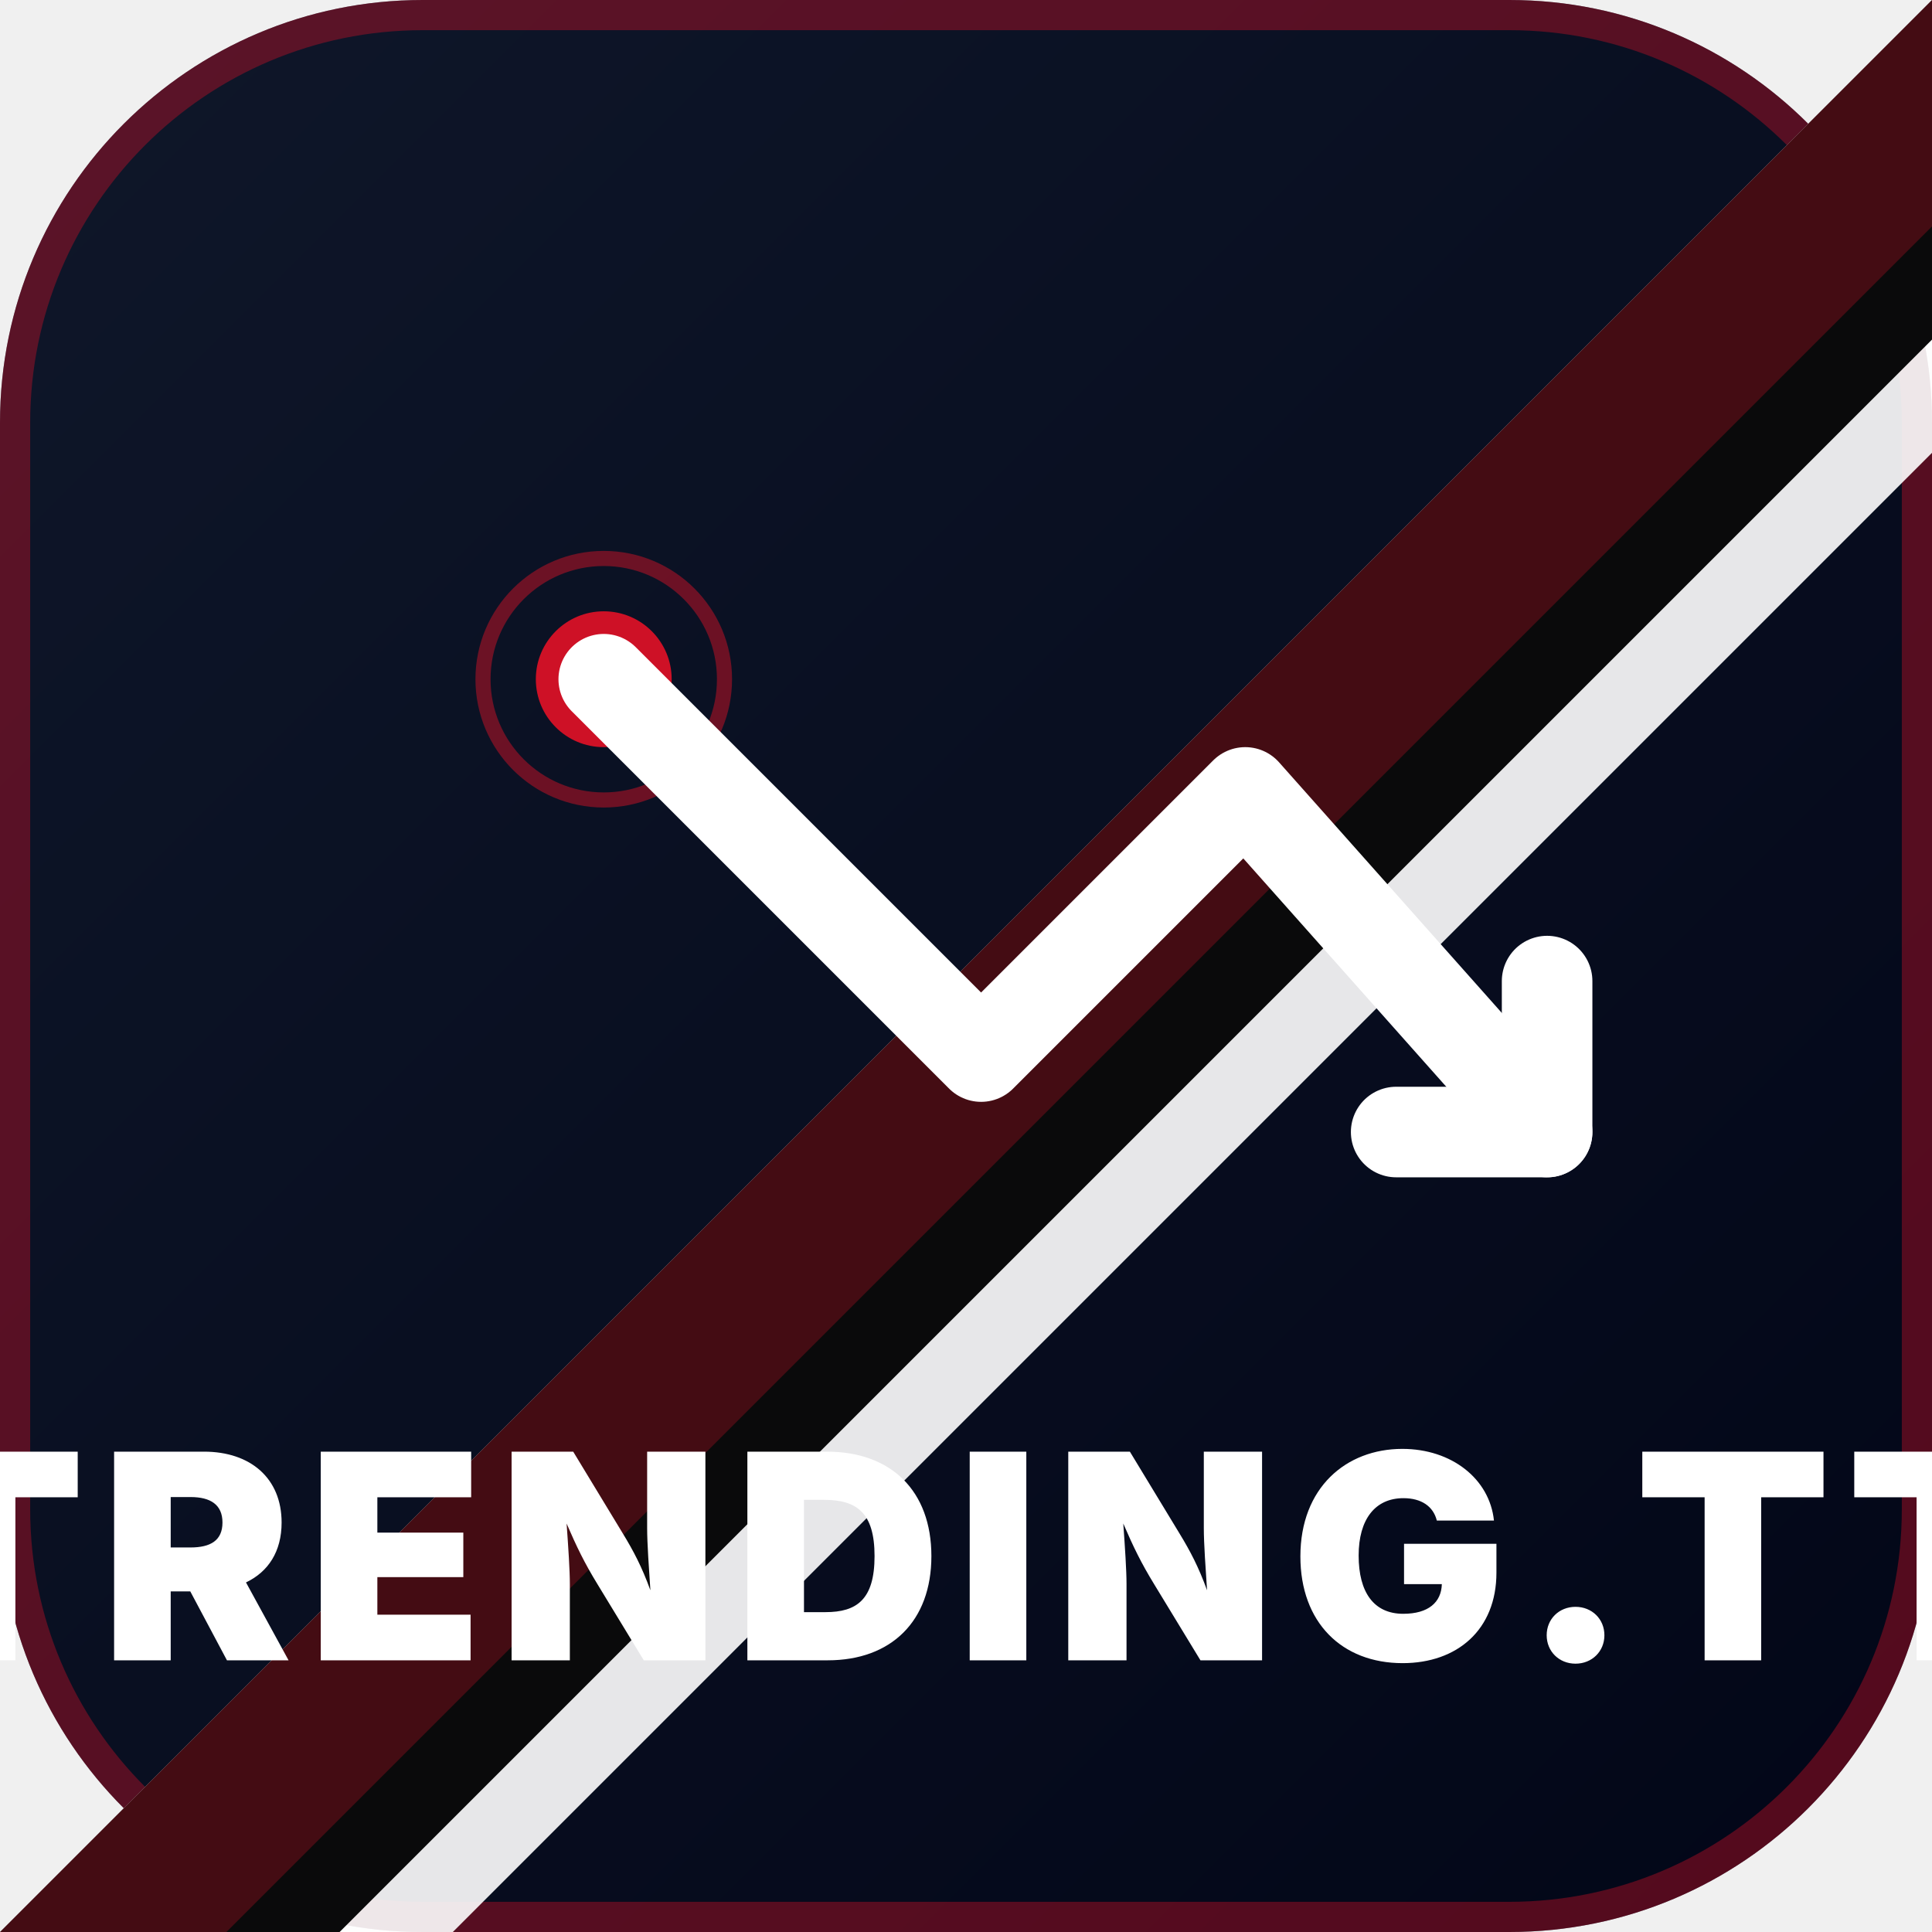
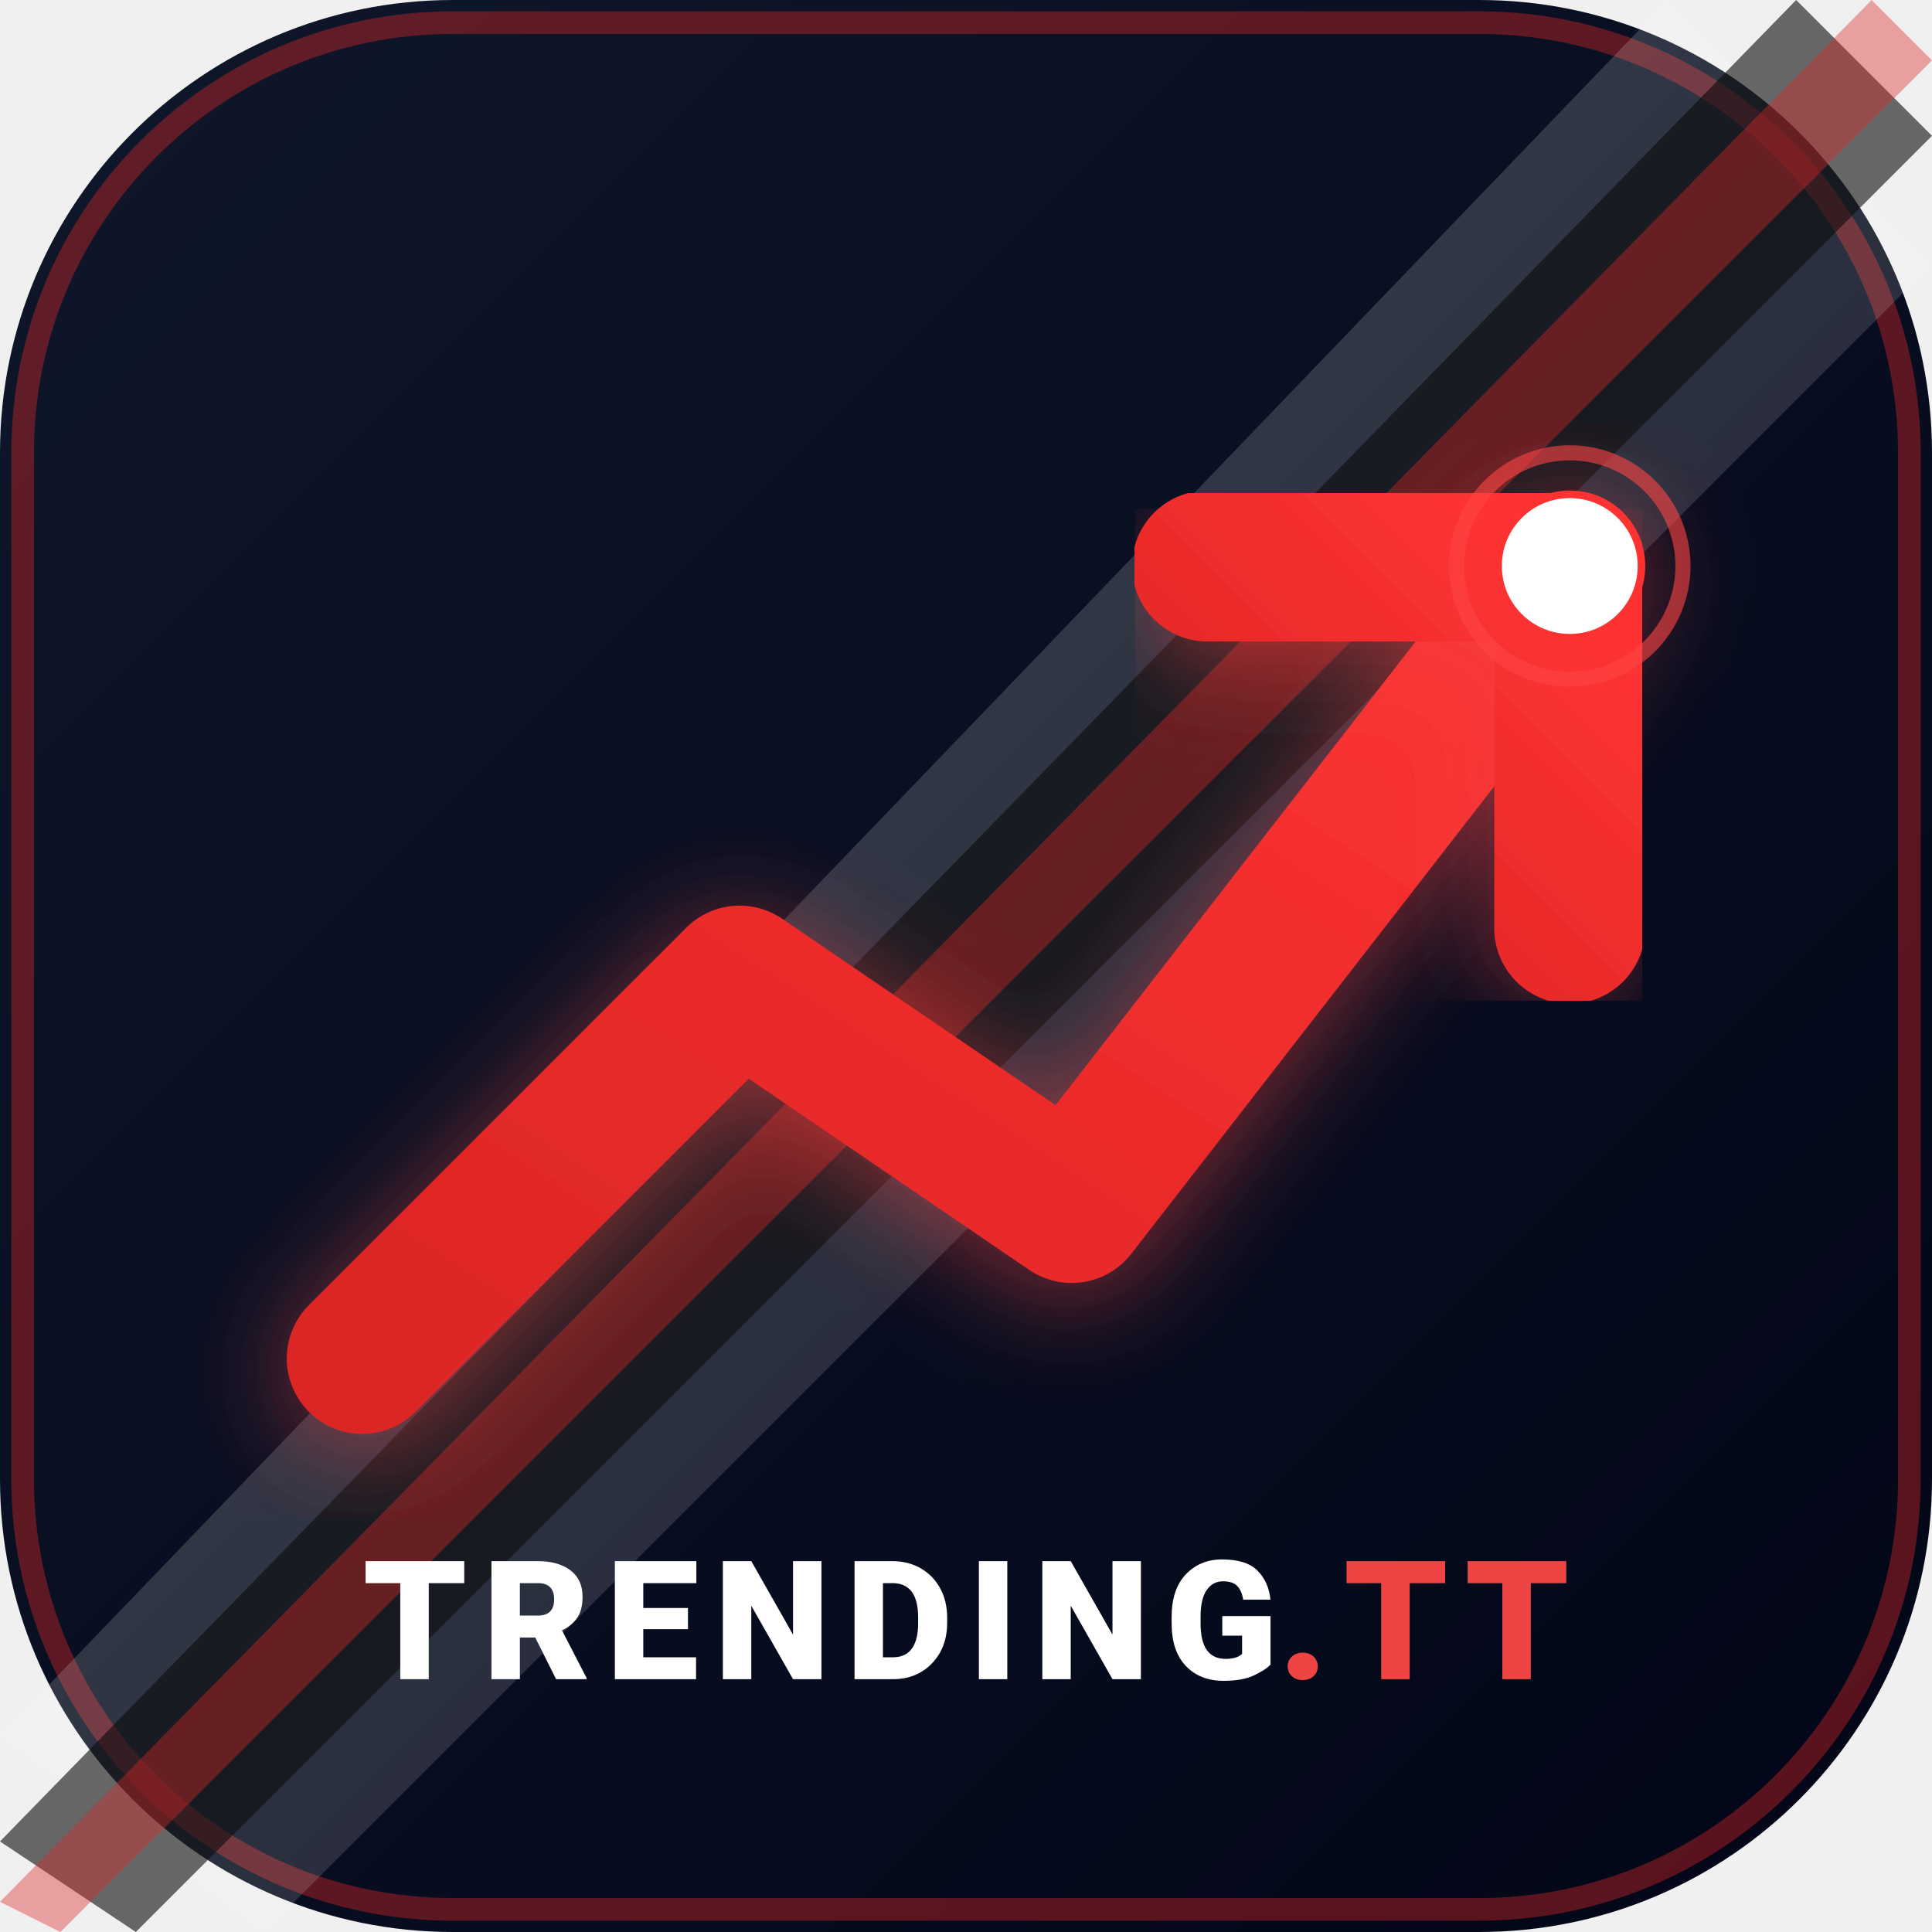
<svg xmlns="http://www.w3.org/2000/svg" viewBox="0 0 512 512">
  <defs>
    <linearGradient id="bg" x1="0%" y1="0%" x2="100%" y2="100%">
      <stop offset="0%" stop-color="#0F172A" />
      <stop offset="100%" stop-color="#020617" />
    </linearGradient>
-     <linearGradient id="redGlow" x1="0%" y1="0%" x2="100%" y2="100%">
-       <stop offset="0%" stop-color="#EF4444" />
-       <stop offset="100%" stop-color="#CE1126" />
+     <linearGradient id="flareRed" x1="0%" y1="100%" x2="100%" y2="0%">
+       <stop offset="0%" stop-color="#DC2626" />
+       <stop offset="100%" stop-color="#FF3333" />
    </linearGradient>
+     <linearGradient id="flagWhite" x1="0%" y1="0%" x2="100%" y2="100%">
+       <stop offset="0%" stop-color="#FFFFFF" stop-opacity="0.25" />
+       <stop offset="100%" stop-color="#FFFFFF" stop-opacity="0.05" />
+     </linearGradient>
+     <filter id="glow" x="-20%" y="-20%" width="140%" height="140%">
+       <feDropShadow dx="0" dy="4" stdDeviation="14" flood-color="#EF4444" flood-opacity="0.55" />
+     </filter>
  </defs>
-   <rect width="512" height="512" rx="112" fill="url(#bg)" />
-   <rect width="504" height="504" x="4" y="4" rx="108" fill="none" stroke="#CE1126" stroke-width="8" stroke-opacity="0.4" />
-   <polygon points="0,512 120,512 512,120 512,0" fill="#FFFFFF" opacity="0.9" />
-   <polygon points="0,512 90,512 512,90 512,0" fill="#0A0A0B" />
-   <polygon points="0,512 60,512 512,60 512,0" fill="#CE1126" opacity="0.3" />
-   <circle cx="160" cy="180" r="18" fill="#CE1126" />
-   <circle cx="160" cy="180" r="32" fill="none" stroke="#CE1126" stroke-width="4" opacity="0.5" />
-   <path d="M 160 180 L 260 280 L 330 210 L 410 300" fill="none" stroke="#FFFFFF" stroke-width="24" stroke-linecap="round" stroke-linejoin="round" />
-   <polyline points="370,300 410,300 410,260" fill="none" stroke="#FFFFFF" stroke-width="24" stroke-linecap="round" stroke-linejoin="round" />
-   <text x="256" y="440" font-family="system-ui, -apple-system, sans-serif" font-weight="900" font-size="76" fill="#FFFFFF" text-anchor="middle" letter-spacing="4">TRENDING.TT</text>
+   <rect width="512" height="512" rx="120" fill="url(#bg)" />
+   <rect width="500" height="500" x="6" y="6" rx="114" fill="none" stroke="#DC2626" stroke-width="6" stroke-opacity="0.4" />
+   <polygon points="0,460 70,512 512,70 442,0" fill="url(#flagWhite)" />
+   <polygon points="0,488 36,512 512,36 476,0" fill="#0A0A0C" opacity="0.6" />
+   <polygon points="0,504 16,512 512,16 496,0" fill="#DC2626" opacity="0.4" />
+   <path d="M 96 360 L 196 260 L 284 320 L 416 150" fill="none" stroke="url(#flareRed)" stroke-width="40" stroke-linecap="round" stroke-linejoin="round" filter="url(#glow)" />
+   <polyline points="320,150 416,150 416,246" fill="none" stroke="url(#flareRed)" stroke-width="40" stroke-linecap="round" stroke-linejoin="round" filter="url(#glow)" />
+   <circle cx="416" cy="150" r="18" fill="#FFFFFF" />
+   <circle cx="416" cy="150" r="30" fill="none" stroke="#FF4444" stroke-width="4" opacity="0.6" />
+   <text x="256" y="445" font-family="system-ui, -apple-system, BlinkMacSystemFont, 'Segoe UI', Roboto, sans-serif" font-weight="900" font-size="44" fill="#FFFFFF" text-anchor="middle" letter-spacing="4">TRENDING<tspan fill="#EF4444">.TT</tspan>
+   </text>
</svg>
